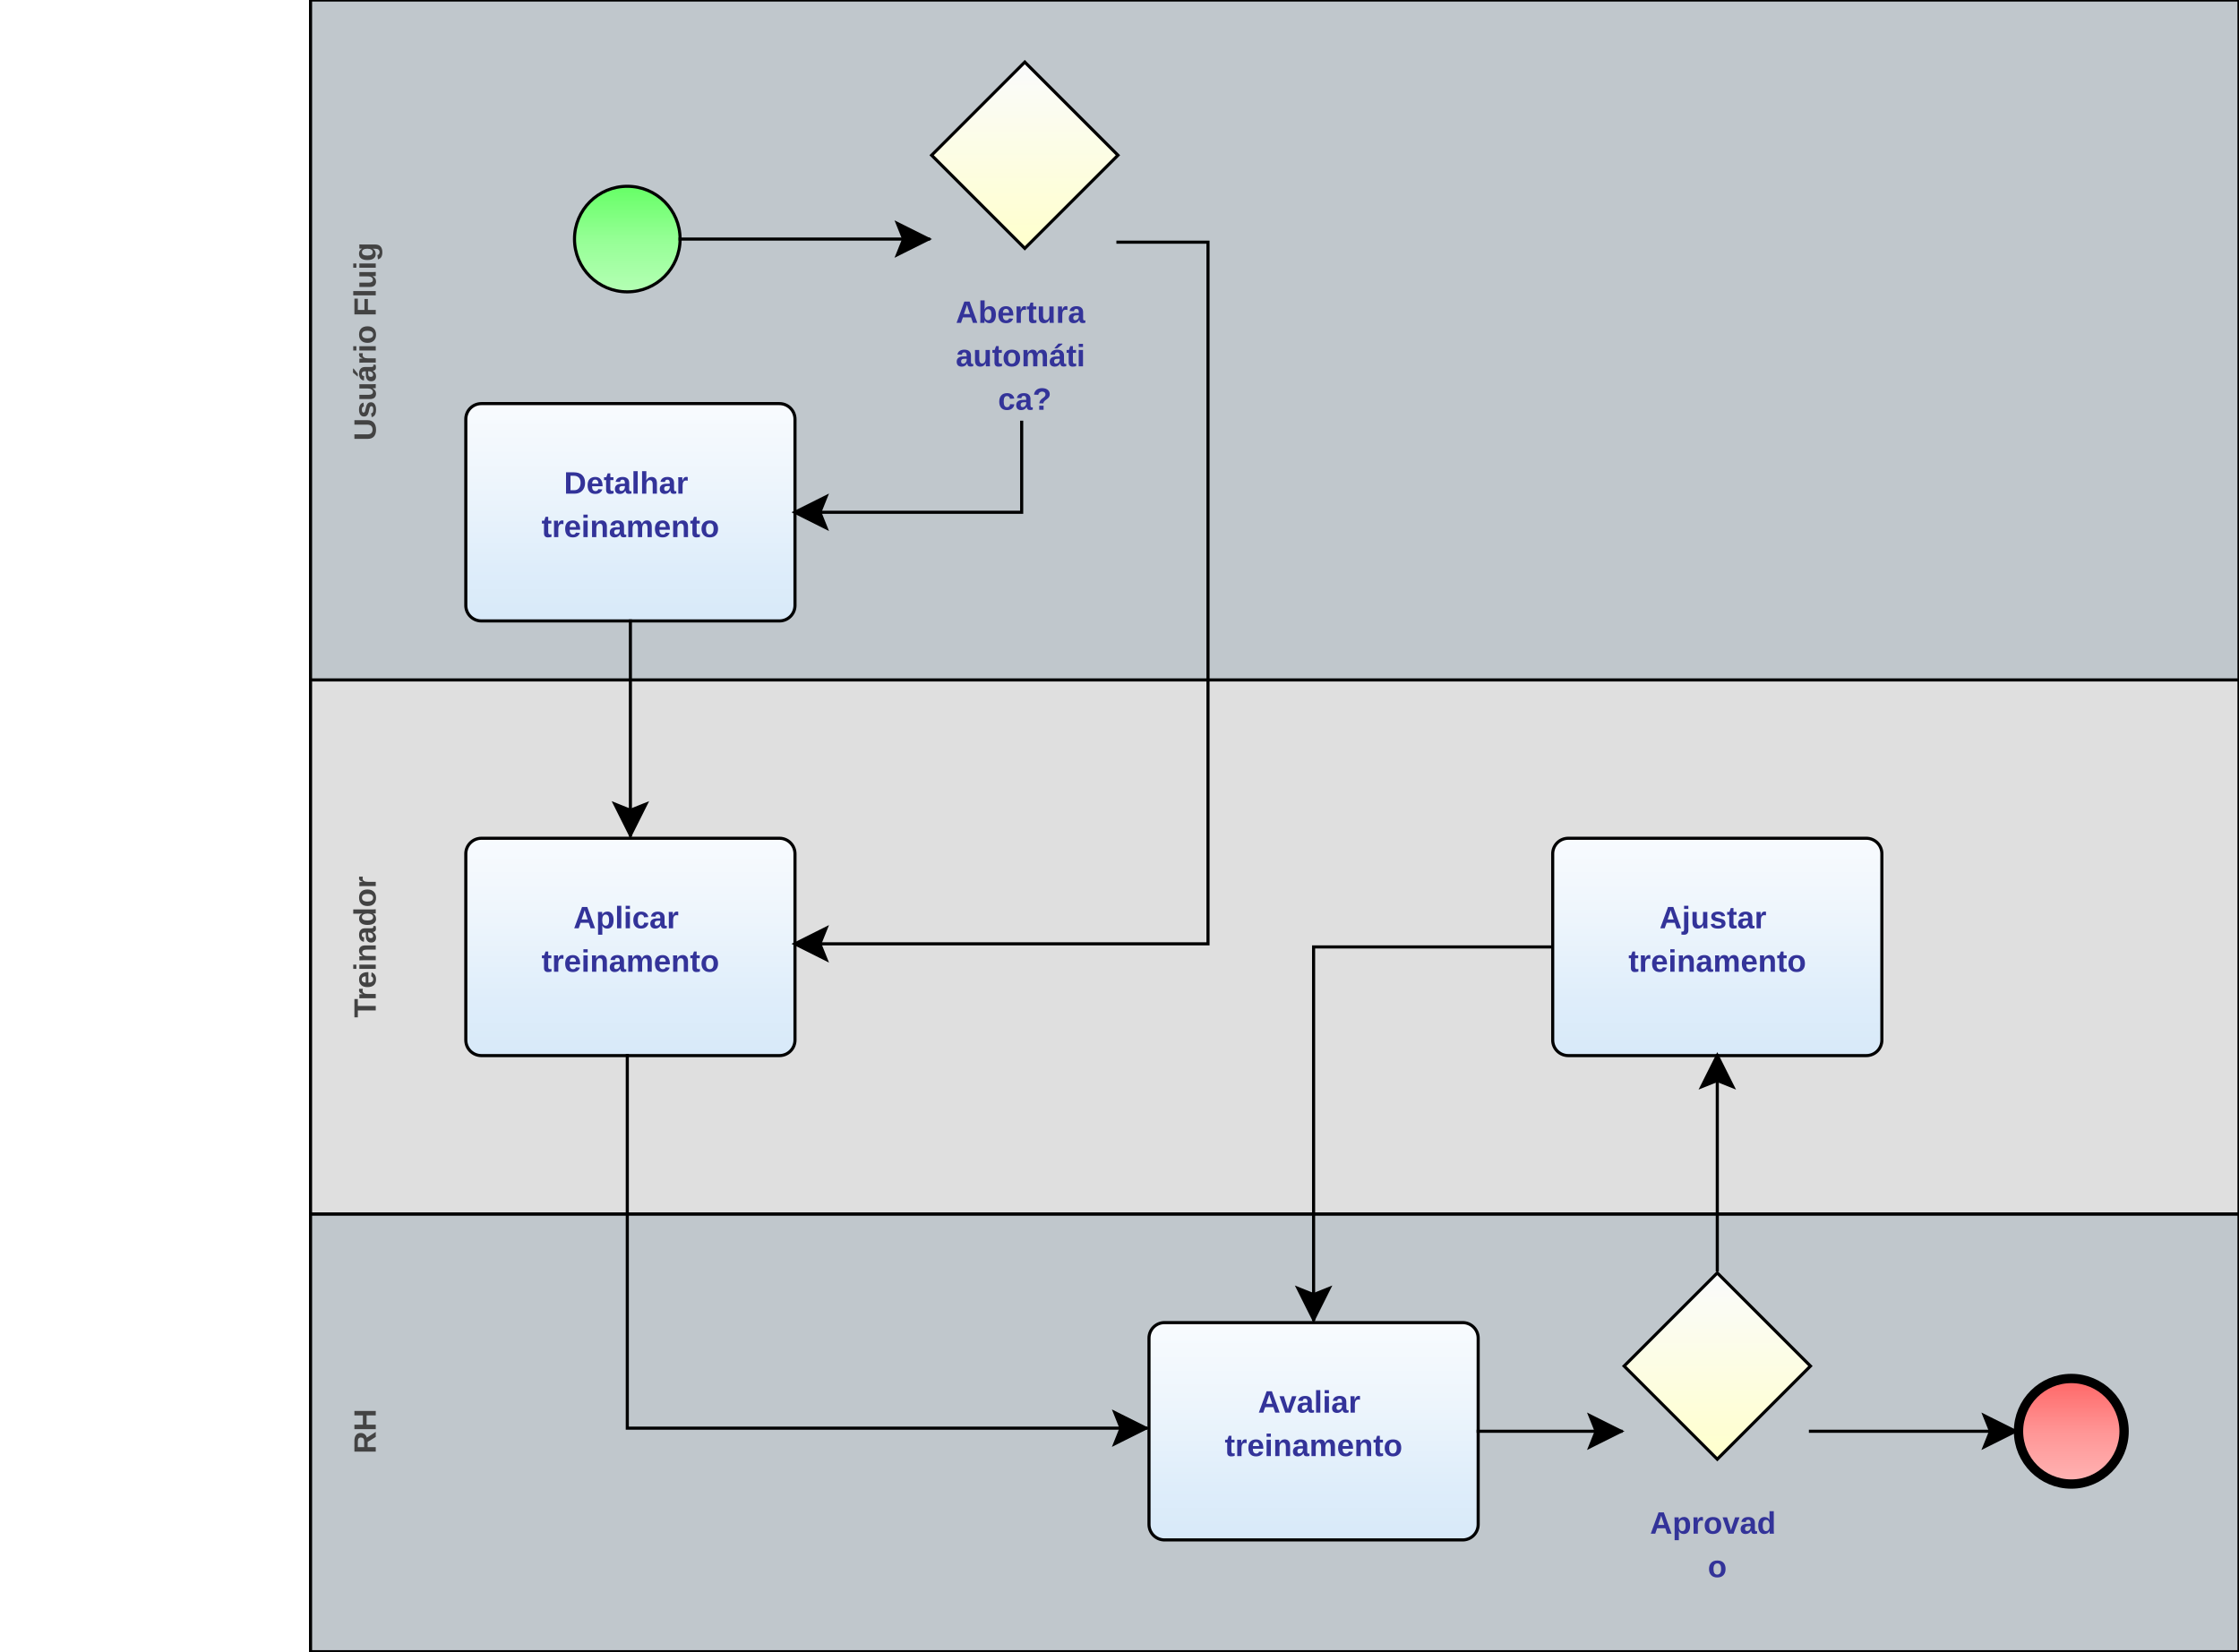
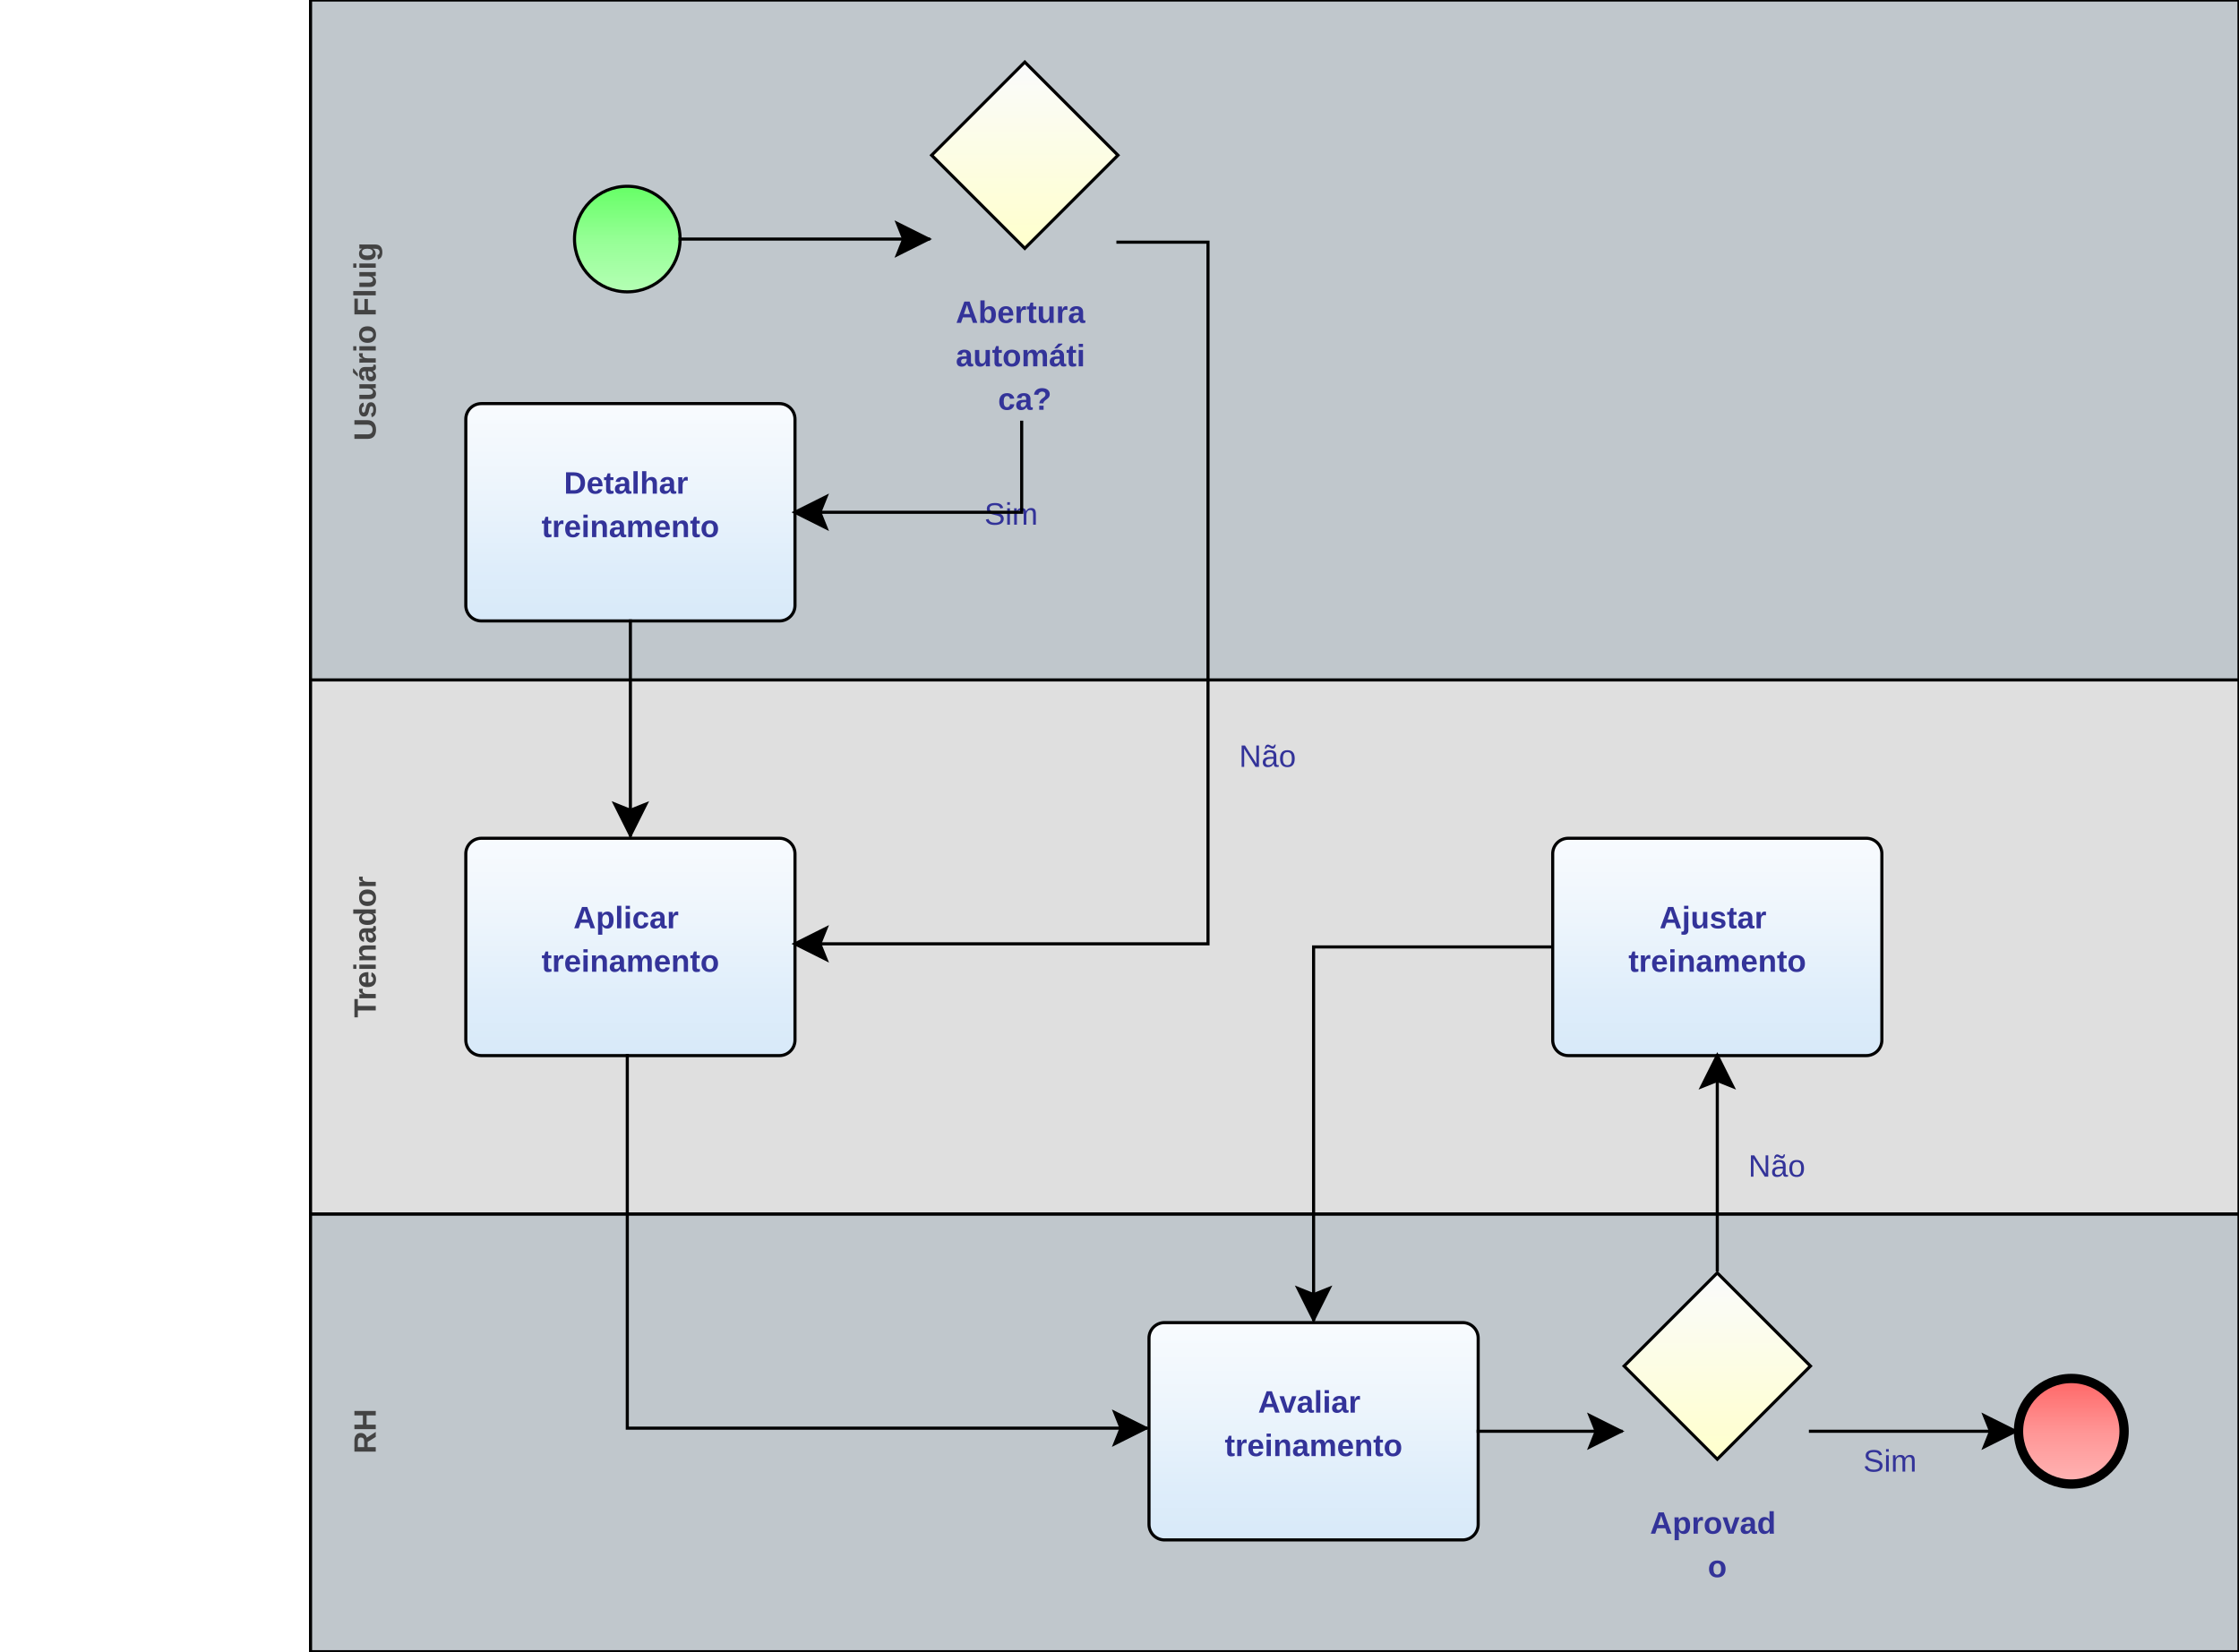
<svg xmlns="http://www.w3.org/2000/svg" xmlns:xlink="http://www.w3.org/1999/xlink" style="stroke-dasharray:none; shape-rendering:auto; font-family:'Arial'; text-rendering:auto; fill-opacity:1; color-interpolation:auto; color-rendering:auto; font-size:12; fill:black; stroke:black; image-rendering:auto; stroke-miterlimit:10; stroke-linecap:square; stroke-linejoin:miter; font-style:normal; stroke-width:1; stroke-dashoffset:0; font-weight:normal; stroke-opacity:1;" contentScriptType="text/ecmascript" preserveAspectRatio="xMidYMid meet" zoomAndPan="magnify" version="1.0" contentStyleType="text/css" xml:xlink="http://www.w3.org/1999/xlink" width="721" height="532">
  <rect x="100" y="391" width="621" height="141" ry="0" rx="0" style="stroke:#000000; fill:#C0C7CC" />
  <g componentSequence="11">
    <text x="-461" y="107" transform="rotate(270)" text-anchor="middle" style="font-weight:bold;font-size:10px;stroke:none; fill:#434343">
      <tspan dy="14" x="-461">RH</tspan>
    </text>
  </g>
  <rect x="100" y="0" width="621" height="220" ry="0" rx="0" style="stroke:#000000; fill:#C0C7CC" />
  <g componentSequence="2">
    <text x="-110" y="107" transform="rotate(270)" text-anchor="middle" style="font-weight:bold;font-size:10px;stroke:none; fill:#434343">
      <tspan dy="14" x="-110">Usuário Fluig</tspan>
    </text>
  </g>
  <rect x="100" y="219" width="621" height="172" ry="0" rx="0" style="stroke:#000000; fill:#DFDFDF" />
  <g componentSequence="3">
    <text x="-305" y="107" transform="rotate(270)" text-anchor="middle" style="font-weight:bold;font-size:10px;stroke:none; fill:#434343">
      <tspan dy="14" x="-305">Treinador</tspan>
    </text>
  </g>
  <g sequence="4">
-     <ellipse cx="202" cy="77" rx="17" ry="17" stroke-width="1" style="fill:url(#linearGradient66FF6696FF96B6FFB6_1712998638);" stroke="336633" />
+     <ellipse cx="202" cy="77" rx="17" ry="17" stroke-width="1" style="fill:url(#linearGradient66FF6696FF96B6FFB6_1511907168);" stroke="336633" />
  </g>
  <g sequence="12">
-     <rect x="150" y="270" width="106" height="70" ry="5" rx="5" style="fill:url(#linearGradientF8FBFEEDF5FCDEEDFAD4E7F8E2E5E9_1759361629);" stroke="191970" />
+     <rect x="150" y="270" width="106" height="70" ry="5" rx="5" style="fill:url(#linearGradientF8FBFEEDF5FCDEEDFAD4E7F8E2E5E9_1423587923);" stroke="191970" />
  </g>
  <g componentSequence="12">
    <text x="203" y="285" text-anchor="middle" style="font-weight:bold;font-size:10px;stroke:none; fill:#333399">
      <tspan dy="14" x="203">Aplicar</tspan>
      <tspan dy="14" x="203">treinamento</tspan>
    </text>
  </g>
  <g sequence="15">
-     <rect x="370" y="426" width="106" height="70" ry="5" rx="5" style="fill:url(#linearGradientF8FBFEEDF5FCDEEDFAD4E7F8E2E5E9_1826759582);" stroke="191970" />
+     <rect x="370" y="426" width="106" height="70" ry="5" rx="5" style="fill:url(#linearGradientF8FBFEEDF5FCDEEDFAD4E7F8E2E5E9_1357231120);" stroke="191970" />
  </g>
  <g componentSequence="15">
    <text x="423" y="441" text-anchor="middle" style="font-weight:bold;font-size:10px;stroke:none; fill:#333399">
      <tspan dy="14" x="423">Avaliar</tspan>
      <tspan dy="14" x="423">treinamento</tspan>
    </text>
  </g>
  <g sequence="17">
-     <polygon points=" 523 440 553 410 583 440 553 470 523 440" style="fill:url(#linearGradientFAFBFCFFFFCC_702591078);" stroke="000000" />
+     <polygon points=" 523 440 553 410 583 440 553 470 523 440" style="fill:url(#linearGradientFAFBFCFFFFCC_367472744);" stroke="000000" />
  </g>
  <g componentSequence="17">
    <text x="553" y="480" text-anchor="middle" style="font-weight:bold;font-size:10px;stroke:none; fill:#333399">
      <tspan dy="14" x="553">Aprovad</tspan>
      <tspan dy="14" x="553">o</tspan>
    </text>
  </g>
  <g sequence="19">
-     <ellipse cx="667" cy="461" rx="17" ry="17" stroke-width="3" style="fill:url(#linearGradientFF6666FF9696FFB6B6_487178380);" stroke="993333" />
+     <ellipse cx="667" cy="461" rx="17" ry="17" stroke-width="3" style="fill:url(#linearGradientFF6666FF9696FFB6B6_557124459);" stroke="993333" />
  </g>
  <g sequence="21">
-     <rect x="500" y="270" width="106" height="70" ry="5" rx="5" style="fill:url(#linearGradientF8FBFEEDF5FCDEEDFAD4E7F8E2E5E9_402890274);" stroke="191970" />
+     <rect x="500" y="270" width="106" height="70" ry="5" rx="5" style="fill:url(#linearGradientF8FBFEEDF5FCDEEDFAD4E7F8E2E5E9_616080828);" stroke="191970" />
  </g>
  <g componentSequence="21">
    <text x="553" y="285" text-anchor="middle" style="font-weight:bold;font-size:10px;stroke:none; fill:#333399">
      <tspan dy="14" x="553">Ajustar</tspan>
      <tspan dy="14" x="553">treinamento</tspan>
    </text>
  </g>
  <g sequence="25">
-     <polygon points=" 300 50 330 20 360 50 330 80 300 50" style="fill:url(#linearGradientFAFBFCFFFFCC_1694543983);" stroke="000000" />
+     <polygon points=" 300 50 330 20 360 50 330 80 300 50" style="fill:url(#linearGradientFAFBFCFFFFCC_1501609999);" stroke="000000" />
  </g>
  <g componentSequence="25">
    <text x="330" y="90" text-anchor="middle" style="font-weight:bold;font-size:10px;stroke:none; fill:#333399">
      <tspan dy="14" x="330">Abertura</tspan>
      <tspan dy="14" x="330">automáti</tspan>
      <tspan dy="14" x="330">ca?</tspan>
    </text>
  </g>
  <g sequence="26">
-     <rect x="150" y="130" width="106" height="70" ry="5" rx="5" style="fill:url(#linearGradientF8FBFEEDF5FCDEEDFAD4E7F8E2E5E9_1238322985);" stroke="191970" />
+     <rect x="150" y="130" width="106" height="70" ry="5" rx="5" style="fill:url(#linearGradientF8FBFEEDF5FCDEEDFAD4E7F8E2E5E9_1976094503);" stroke="191970" />
  </g>
  <g componentSequence="26">
    <text x="203" y="145" text-anchor="middle" style="font-weight:bold;font-size:10px;stroke:none; fill:#333399">
      <tspan dy="14" x="203">Detalhar</tspan>
      <tspan dy="14" x="203">treinamento</tspan>
    </text>
  </g>
  <g componentSequence="16">
    <text x="236" y="450" style="font-size:10px;font-weight:none;stroke:none; fill:#333399" text-anchor="left" />
  </g>
  <g componentSequence="18">
    <text x="509" y="451" style="font-size:10px;font-weight:none;stroke:none; fill:#333399" text-anchor="left" />
  </g>
  <g componentSequence="20">
-     <text x="626" y="451" style="font-size:10px;font-weight:none;stroke:none; fill:#333399" text-anchor="left" />
+     <text x="600" y="460" style="font-size:10px;font-weight:none;stroke:none; fill:#333399" text-anchor="left">
+       <tspan dy="14" x="600">Sim</tspan>
+     </text>
  </g>
  <g componentSequence="22">
-     <text x="563" y="365" style="font-size:10px;font-weight:none;stroke:none; fill:#333399" text-anchor="left" />
+     <text x="563" y="365" style="font-size:10px;font-weight:none;stroke:none; fill:#333399" text-anchor="left">
+       <tspan dy="14" x="563">Não</tspan>
+     </text>
  </g>
  <g componentSequence="23">
    <text x="433" y="317" style="font-size:10px;font-weight:none;stroke:none; fill:#333399" text-anchor="left" />
  </g>
  <g componentSequence="27">
-     <text x="317" y="155" style="font-size:10px;font-weight:none;stroke:none; fill:#333399" text-anchor="left" />
+     <text x="317" y="155" style="font-size:10px;font-weight:none;stroke:none; fill:#333399" text-anchor="left">
+       <tspan dy="14" x="317">Sim</tspan>
+     </text>
  </g>
  <g componentSequence="28">
-     <text x="399" y="233" style="font-size:10px;font-weight:none;stroke:none; fill:#333399" text-anchor="left" />
+     <text x="399" y="233" style="font-size:10px;font-weight:none;stroke:none; fill:#333399" text-anchor="left">
+       <tspan dy="14" x="399">Não</tspan>
+     </text>
+   </g>
+   <g componentSequence="30">
+     <text x="270" y="67" style="font-size:10px;font-weight:none;stroke:none; fill:#333399" text-anchor="left" />
  </g>
  <g componentSequence="31">
    <text x="213" y="225" style="font-size:10px;font-weight:none;stroke:none; fill:#333399" text-anchor="left" />
-   </g>
-   <g componentSequence="30">
-     <text x="270" y="67" style="font-size:10px;font-weight:none;stroke:none; fill:#333399" text-anchor="left" />
  </g>
  <path style="fill:none; stroke:#000000;stroke-width:1" d="M219.0 77.0 L299.0 77.0" />
  <polygon style="fill:#000000; stroke:#000000;" points=" 289 72 299 77 289 82 291 77" />
  <path style="fill:none; stroke:#000000;stroke-width:1" d="M202.0 340.0 L202.0 460.0 L369.0 460.0" />
  <polygon style="fill:#000000; stroke:#000000;" points=" 359 455 369 460 359 465 361 460" />
  <path style="fill:none; stroke:#000000;stroke-width:1" d="M360.0 78.0 L389.0 78.0 L389.0 186.0 L389.0 304.0 L256.0 304.0" />
  <polygon style="fill:#000000; stroke:#000000;" points=" 266 309 256 304 266 299 264 304" />
+   <path style="fill:none; stroke:#000000;stroke-width:1" d="M203.0 200.0 L203.0 269.0" />
+   <polygon style="fill:#000000; stroke:#000000;" points=" 208 259 203 269 198 259 203 261" />
  <path style="fill:none; stroke:#000000;stroke-width:1" d="M476.0 461.0 L522.0 461.0" />
  <polygon style="fill:#000000; stroke:#000000;" points=" 512 456 522 461 512 466 514 461" />
  <path style="fill:none; stroke:#000000;stroke-width:1" d="M499.0 305.0 L423.0 305.0 L423.0 425.0" />
  <polygon style="fill:#000000; stroke:#000000;" points=" 428 415 423 425 418 415 423 417" />
  <path style="fill:none; stroke:#000000;stroke-width:1" d="M583.0 461.0 L649.0 461.0" />
  <polygon style="fill:#000000; stroke:#000000;" points=" 639 456 649 461 639 466 641 461" />
  <path style="fill:none; stroke:#000000;stroke-width:1" d="M553.0 409.0 L553.0 340.0" />
  <polygon style="fill:#000000; stroke:#000000;" points=" 548 350 553 340 558 350 553 348" />
  <path style="fill:none; stroke:#000000;stroke-width:1" d="M329.0 136.0 L329.0 165.0 L256.0 165.0" />
  <polygon style="fill:#000000; stroke:#000000;" points=" 266 170 256 165 266 160 264 165" />
-   <path style="fill:none; stroke:#000000;stroke-width:1" d="M203.0 200.0 L203.0 269.0" />
-   <polygon style="fill:#000000; stroke:#000000;" points=" 208 259 203 269 198 259 203 261" />
  <defs>
-     <linearGradient xlink:href="#linearGradient66FF6696FF96B6FFB6" id="linearGradient66FF6696FF96B6FFB6_1712998638" x1="0" y1="60.0" x2="0" y2="95.0" gradientUnits="userSpaceOnUse" xlink:type="simple" xlink:actuate="onLoad" xlink:show="other" />
+     <linearGradient xlink:href="#linearGradient66FF6696FF96B6FFB6" id="linearGradient66FF6696FF96B6FFB6_1511907168" x1="0" y1="60.0" x2="0" y2="95.0" gradientUnits="userSpaceOnUse" xlink:type="simple" xlink:actuate="onLoad" xlink:show="other" />
    <linearGradient id="linearGradient66FF6696FF96B6FFB6">
      <stop style="stop-color:#66FF66;stop-opacity:1;" offset="0.0" id="stop66FF66" />
      <stop style="stop-color:#96FF96;stop-opacity:1;" offset="0.5" id="stop96FF96" />
      <stop style="stop-color:#B6FFB6;stop-opacity:1;" offset="1.0" id="stopB6FFB6" />
    </linearGradient>
-     <linearGradient xlink:href="#linearGradientF8FBFEEDF5FCDEEDFAD4E7F8E2E5E9" id="linearGradientF8FBFEEDF5FCDEEDFAD4E7F8E2E5E9_1759361629" x1="0" y1="270.0" x2="0" y2="376.0" gradientUnits="userSpaceOnUse" xlink:type="simple" xlink:actuate="onLoad" xlink:show="other" />
+     <linearGradient xlink:href="#linearGradientF8FBFEEDF5FCDEEDFAD4E7F8E2E5E9" id="linearGradientF8FBFEEDF5FCDEEDFAD4E7F8E2E5E9_1423587923" x1="0" y1="270.0" x2="0" y2="376.0" gradientUnits="userSpaceOnUse" xlink:type="simple" xlink:actuate="onLoad" xlink:show="other" />
    <linearGradient id="linearGradientF8FBFEEDF5FCDEEDFAD4E7F8E2E5E9">
      <stop style="stop-color:#F8FBFE;stop-opacity:1;" offset="0.0" id="stopF8FBFE" />
      <stop style="stop-color:#EDF5FC;stop-opacity:1;" offset="0.25" id="stopEDF5FC" />
      <stop style="stop-color:#DEEDFA;stop-opacity:1;" offset="0.5" id="stopDEEDFA" />
      <stop style="stop-color:#D4E7F8;stop-opacity:1;" offset="0.75" id="stopD4E7F8" />
      <stop style="stop-color:#E2E5E9;stop-opacity:1;" offset="1.0" id="stopE2E5E9" />
    </linearGradient>
-     <linearGradient xlink:href="#linearGradientF8FBFEEDF5FCDEEDFAD4E7F8E2E5E9" id="linearGradientF8FBFEEDF5FCDEEDFAD4E7F8E2E5E9_1826759582" x1="0" y1="426.0" x2="0" y2="532.0" gradientUnits="userSpaceOnUse" xlink:type="simple" xlink:actuate="onLoad" xlink:show="other" />
-     <linearGradient xlink:href="#linearGradientFAFBFCFFFFCC" id="linearGradientFAFBFCFFFFCC_702591078" x1="0" y1="410.0" x2="0" y2="470.0" gradientUnits="userSpaceOnUse" xlink:type="simple" xlink:actuate="onLoad" xlink:show="other" />
+     <linearGradient xlink:href="#linearGradientF8FBFEEDF5FCDEEDFAD4E7F8E2E5E9" id="linearGradientF8FBFEEDF5FCDEEDFAD4E7F8E2E5E9_1357231120" x1="0" y1="426.0" x2="0" y2="532.0" gradientUnits="userSpaceOnUse" xlink:type="simple" xlink:actuate="onLoad" xlink:show="other" />
+     <linearGradient xlink:href="#linearGradientFAFBFCFFFFCC" id="linearGradientFAFBFCFFFFCC_367472744" x1="0" y1="410.0" x2="0" y2="470.0" gradientUnits="userSpaceOnUse" xlink:type="simple" xlink:actuate="onLoad" xlink:show="other" />
    <linearGradient id="linearGradientFAFBFCFFFFCC">
      <stop style="stop-color:#FAFBFC;stop-opacity:1;" offset="0.0" id="stopFAFBFC" />
      <stop style="stop-color:#FFFFCC;stop-opacity:1;" offset="1.0" id="stopFFFFCC" />
    </linearGradient>
-     <linearGradient xlink:href="#linearGradientFF6666FF9696FFB6B6" id="linearGradientFF6666FF9696FFB6B6_487178380" x1="0" y1="444.0" x2="0" y2="479.0" gradientUnits="userSpaceOnUse" xlink:type="simple" xlink:actuate="onLoad" xlink:show="other" />
+     <linearGradient xlink:href="#linearGradientFF6666FF9696FFB6B6" id="linearGradientFF6666FF9696FFB6B6_557124459" x1="0" y1="444.0" x2="0" y2="479.0" gradientUnits="userSpaceOnUse" xlink:type="simple" xlink:actuate="onLoad" xlink:show="other" />
    <linearGradient id="linearGradientFF6666FF9696FFB6B6">
      <stop style="stop-color:#FF6666;stop-opacity:1;" offset="0.0" id="stopFF6666" />
      <stop style="stop-color:#FF9696;stop-opacity:1;" offset="0.5" id="stopFF9696" />
      <stop style="stop-color:#FFB6B6;stop-opacity:1;" offset="1.0" id="stopFFB6B6" />
    </linearGradient>
-     <linearGradient xlink:href="#linearGradientF8FBFEEDF5FCDEEDFAD4E7F8E2E5E9" id="linearGradientF8FBFEEDF5FCDEEDFAD4E7F8E2E5E9_402890274" x1="0" y1="270.0" x2="0" y2="376.0" gradientUnits="userSpaceOnUse" xlink:type="simple" xlink:actuate="onLoad" xlink:show="other" />
-     <linearGradient xlink:href="#linearGradientFAFBFCFFFFCC" id="linearGradientFAFBFCFFFFCC_1694543983" x1="0" y1="20.0" x2="0" y2="80.0" gradientUnits="userSpaceOnUse" xlink:type="simple" xlink:actuate="onLoad" xlink:show="other" />
-     <linearGradient xlink:href="#linearGradientF8FBFEEDF5FCDEEDFAD4E7F8E2E5E9" id="linearGradientF8FBFEEDF5FCDEEDFAD4E7F8E2E5E9_1238322985" x1="0" y1="130.0" x2="0" y2="236.0" gradientUnits="userSpaceOnUse" xlink:type="simple" xlink:actuate="onLoad" xlink:show="other" />
+     <linearGradient xlink:href="#linearGradientF8FBFEEDF5FCDEEDFAD4E7F8E2E5E9" id="linearGradientF8FBFEEDF5FCDEEDFAD4E7F8E2E5E9_616080828" x1="0" y1="270.0" x2="0" y2="376.0" gradientUnits="userSpaceOnUse" xlink:type="simple" xlink:actuate="onLoad" xlink:show="other" />
+     <linearGradient xlink:href="#linearGradientFAFBFCFFFFCC" id="linearGradientFAFBFCFFFFCC_1501609999" x1="0" y1="20.0" x2="0" y2="80.0" gradientUnits="userSpaceOnUse" xlink:type="simple" xlink:actuate="onLoad" xlink:show="other" />
+     <linearGradient xlink:href="#linearGradientF8FBFEEDF5FCDEEDFAD4E7F8E2E5E9" id="linearGradientF8FBFEEDF5FCDEEDFAD4E7F8E2E5E9_1976094503" x1="0" y1="130.0" x2="0" y2="236.0" gradientUnits="userSpaceOnUse" xlink:type="simple" xlink:actuate="onLoad" xlink:show="other" />
  </defs>
</svg>
